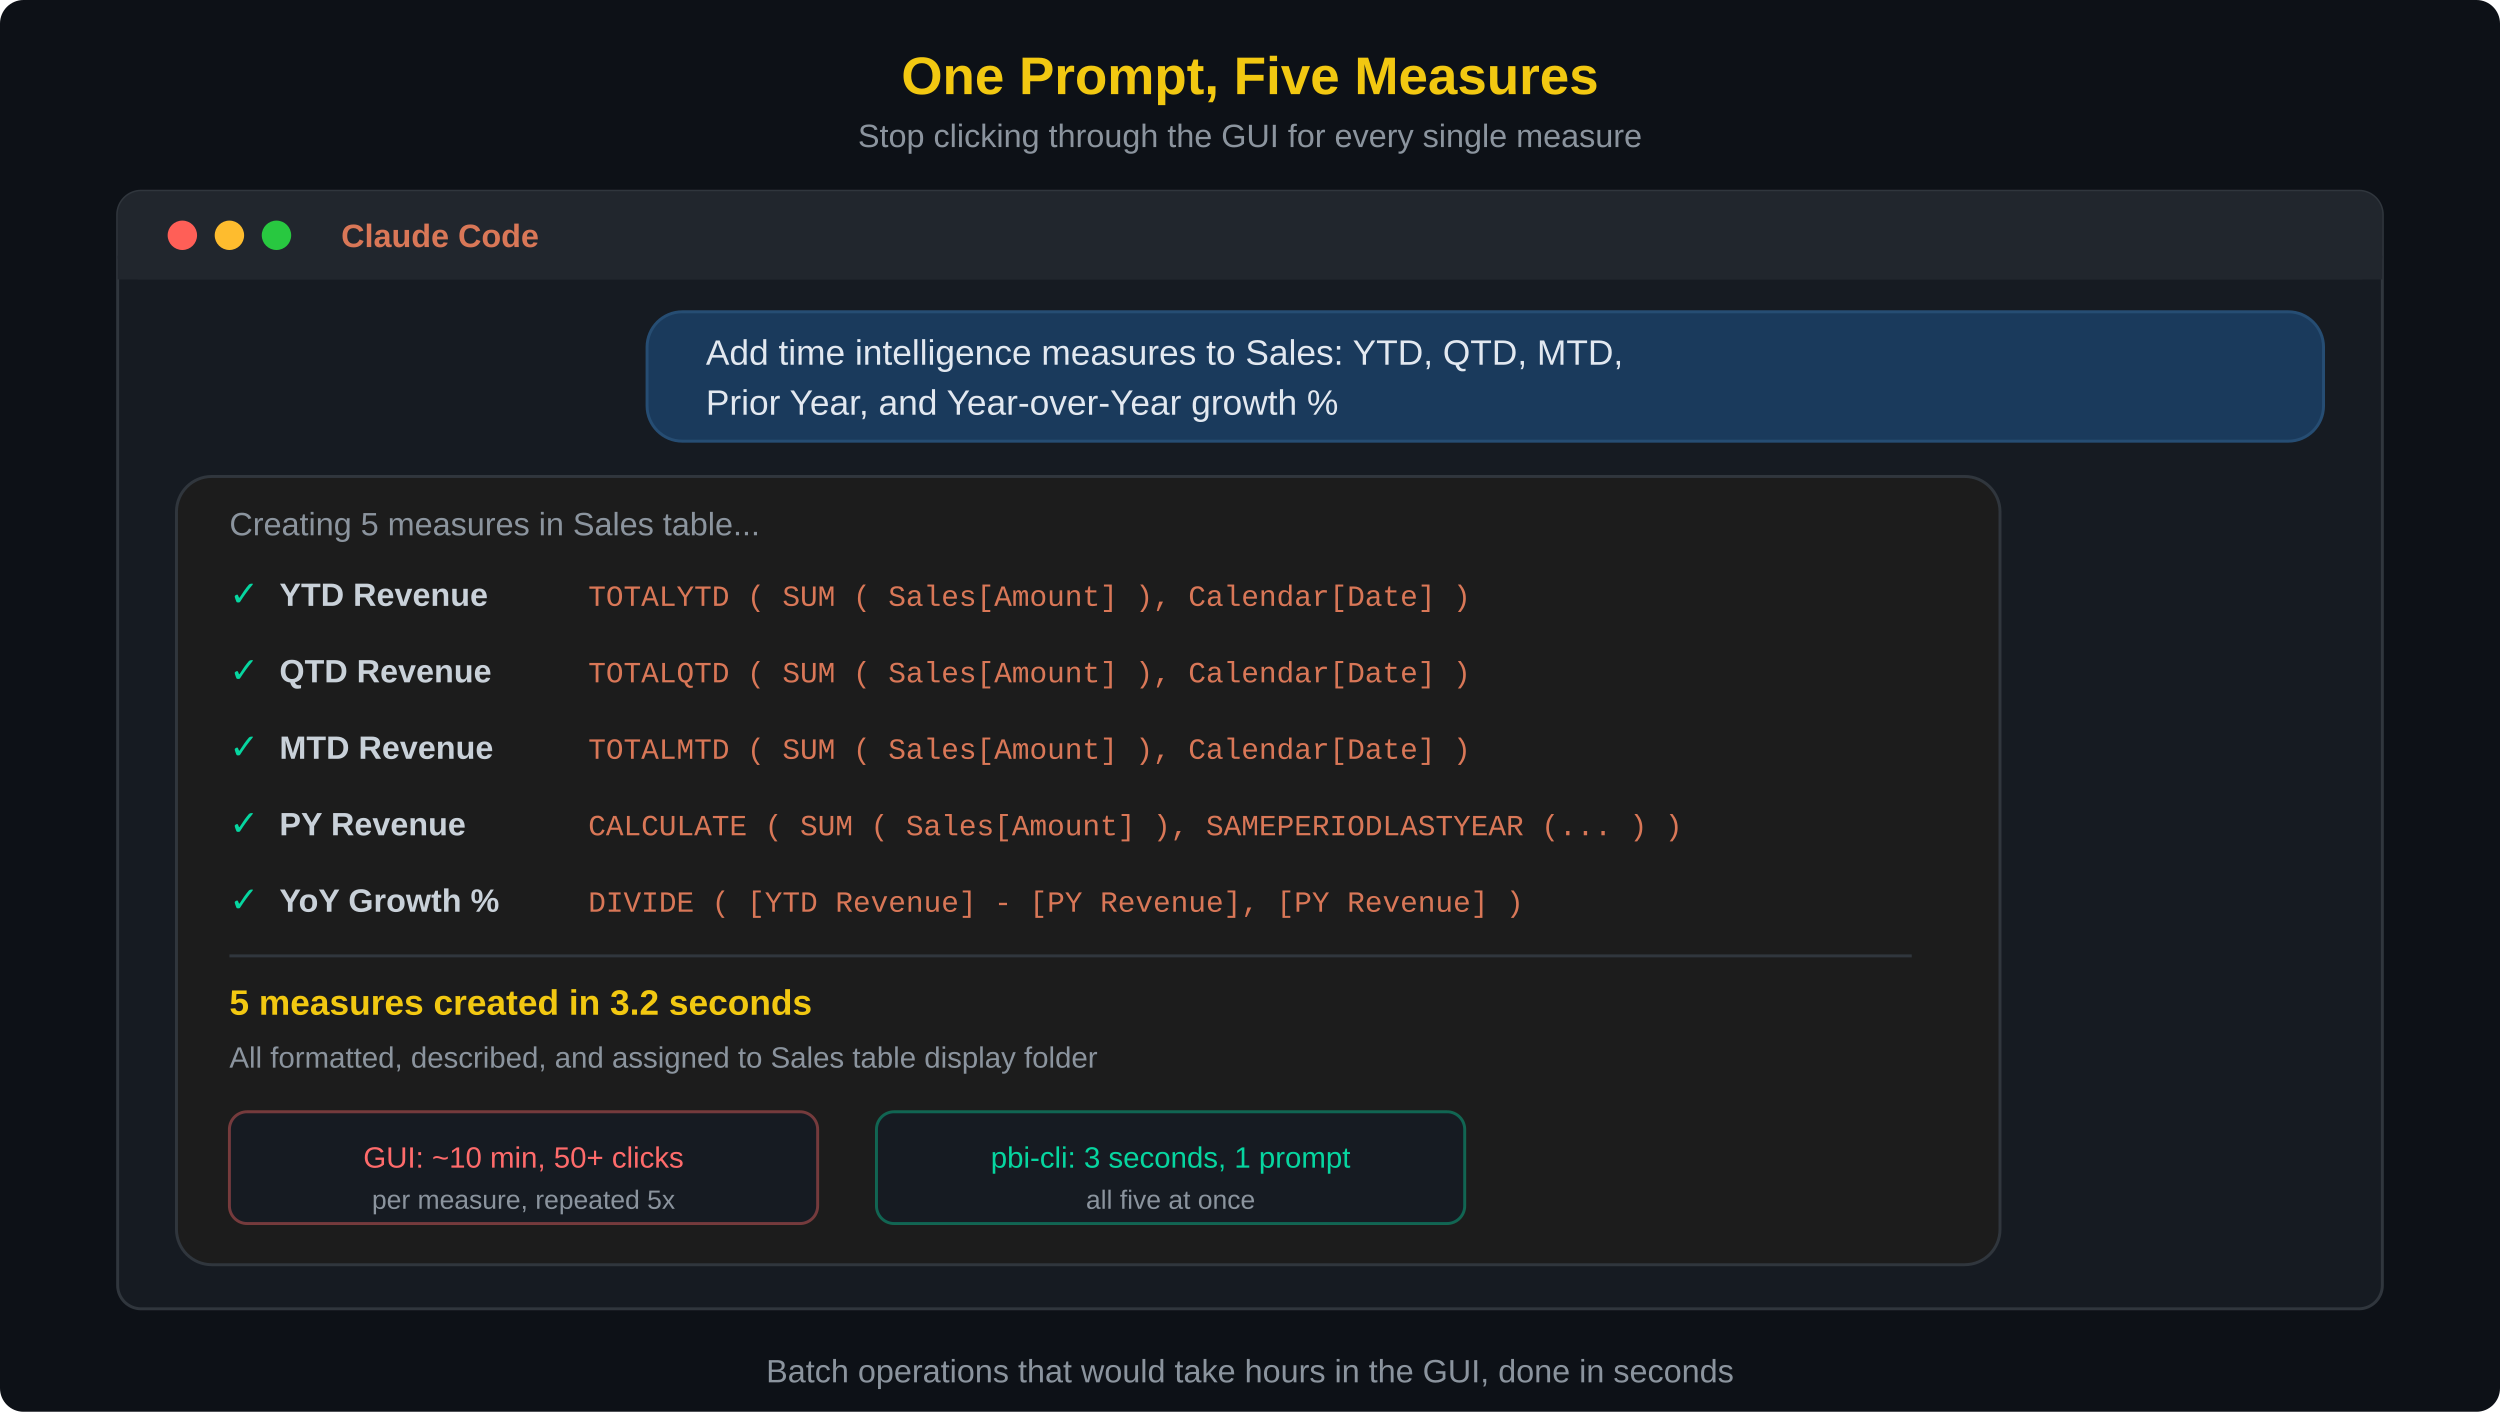
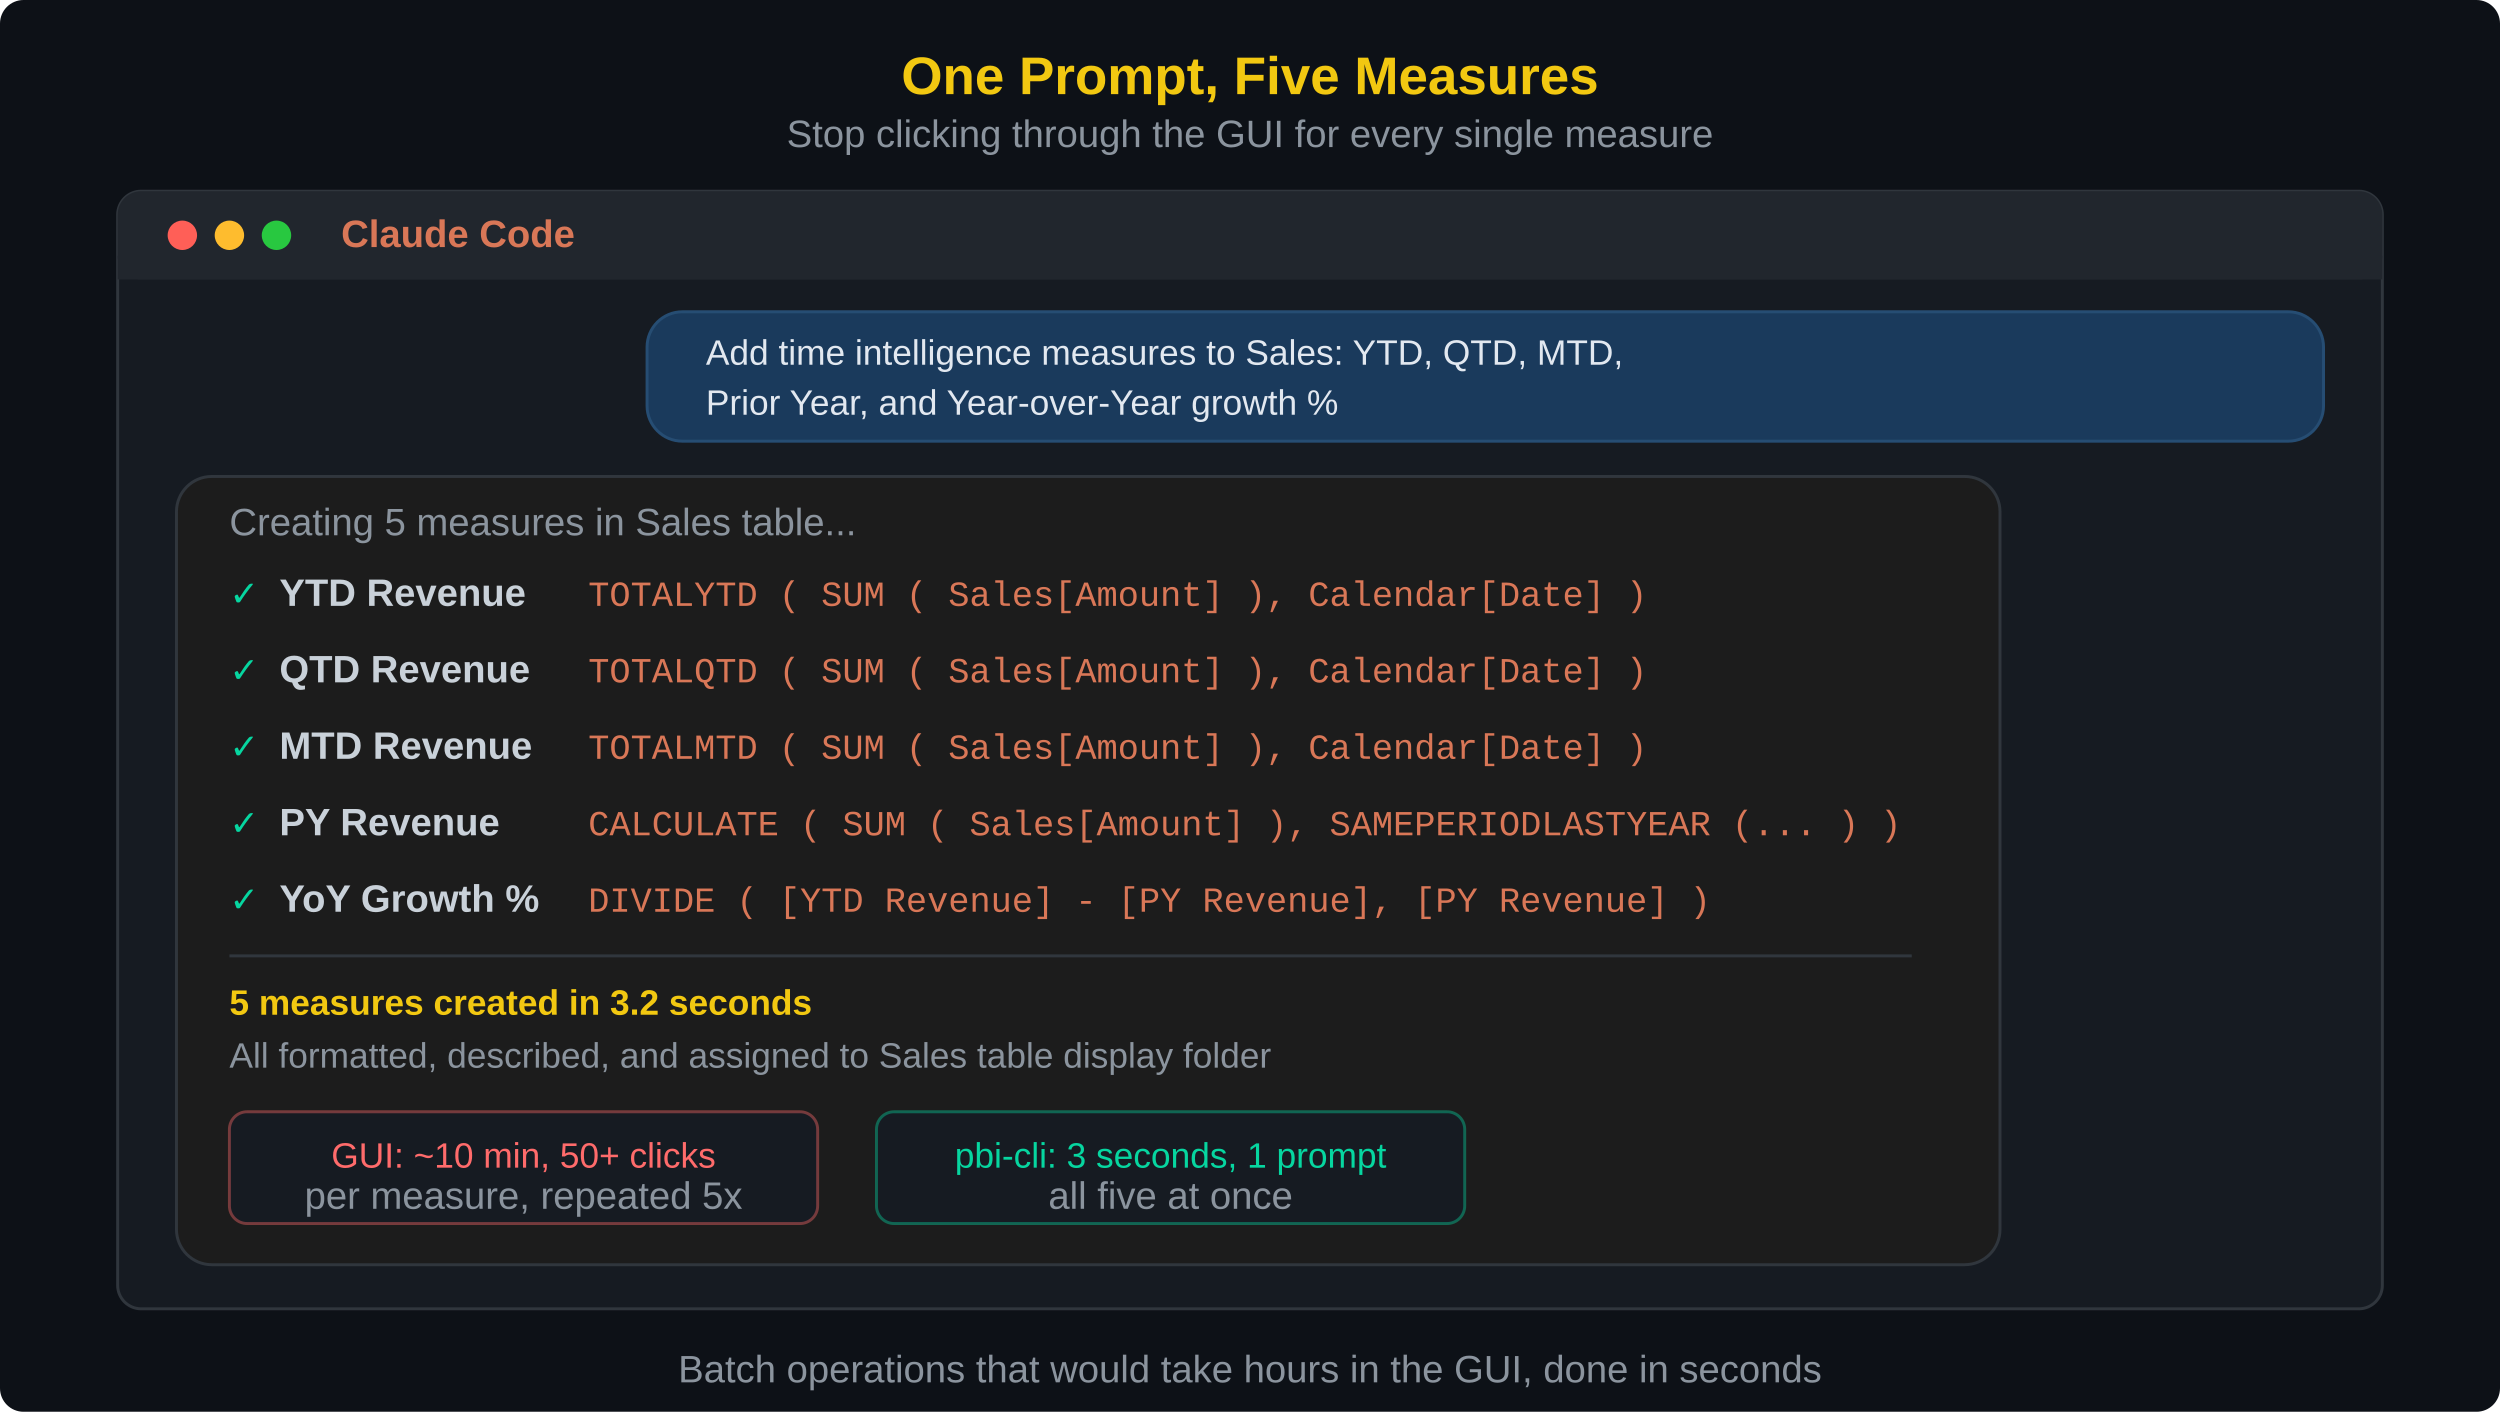
<svg xmlns="http://www.w3.org/2000/svg" width="850" height="480" viewBox="0 0 850 480">
  <rect width="100%" height="100%" fill="#0d1117" rx="8" />
  <text x="425" y="32" font-family="'Segoe UI', Arial, sans-serif" font-size="18" fill="#F2C811" text-anchor="middle" font-weight="bold">One Prompt, Five Measures</text>
-   <text x="425" y="50" font-family="'Segoe UI', Arial, sans-serif" font-size="11" fill="#8b949e" text-anchor="middle">Stop clicking through the GUI for every single measure</text>
+   <text x="425" y="50" font-family="'Segoe UI', Arial, sans-serif" font-size="13" fill="#8b949e" text-anchor="middle">Stop clicking through the GUI for every single measure</text>
  <rect x="40" y="65" width="770" height="380" rx="8" fill="#161b22" stroke="#30363d" stroke-width="1" />
  <rect x="40" y="65" width="770" height="30" rx="8" fill="#21262d" />
  <rect x="40" y="87" width="770" height="8" fill="#21262d" />
  <circle cx="62" cy="80" r="5" fill="#ff5f57" />
  <circle cx="78" cy="80" r="5" fill="#febc2e" />
  <circle cx="94" cy="80" r="5" fill="#28c840" />
-   <text x="116" y="84" font-family="'Segoe UI', Arial, sans-serif" font-size="11" fill="#d97757" font-weight="bold">Claude Code</text>
+   <text x="116" y="84" font-family="'Segoe UI', Arial, sans-serif" font-size="13" fill="#d97757" font-weight="bold">Claude Code</text>
  <rect x="220" y="106" width="570" height="44" rx="12" fill="#1a3a5c" stroke="#264d73" stroke-width="1" />
  <text x="240" y="124" font-family="'Segoe UI', Arial, sans-serif" font-size="12" fill="#e2e8f0">Add time intelligence measures to Sales: YTD, QTD, MTD,</text>
  <text x="240" y="141" font-family="'Segoe UI', Arial, sans-serif" font-size="12" fill="#e2e8f0">Prior Year, and Year-over-Year growth %</text>
  <rect x="60" y="162" width="620" height="268" rx="12" fill="#1c1c1c" stroke="#30363d" stroke-width="1" />
-   <text x="78" y="182" font-family="'Segoe UI', Arial, sans-serif" font-size="11" fill="#8b949e">Creating 5 measures in Sales table...</text>
+   <text x="78" y="182" font-family="'Segoe UI', Arial, sans-serif" font-size="13" fill="#8b949e">Creating 5 measures in Sales table...</text>
  <text x="78" y="206" font-family="'Segoe UI', Arial, sans-serif" font-size="12" fill="#06d6a0">✓</text>
-   <text x="95" y="206" font-family="'Segoe UI', Arial, sans-serif" font-size="11" fill="#c9d1d9" font-weight="bold">YTD Revenue</text>
-   <text x="200" y="206" font-family="'Courier New', Courier, monospace" font-size="10" fill="#d97757">TOTALYTD ( SUM ( Sales[Amount] ), Calendar[Date] )</text>
+   <text x="95" y="206" font-family="'Segoe UI', Arial, sans-serif" font-size="13" fill="#c9d1d9" font-weight="bold">YTD Revenue</text>
+   <text x="200" y="206" font-family="'Courier New', Courier, monospace" font-size="12" fill="#d97757">TOTALYTD ( SUM ( Sales[Amount] ), Calendar[Date] )</text>
  <text x="78" y="232" font-family="'Segoe UI', Arial, sans-serif" font-size="12" fill="#06d6a0">✓</text>
-   <text x="95" y="232" font-family="'Segoe UI', Arial, sans-serif" font-size="11" fill="#c9d1d9" font-weight="bold">QTD Revenue</text>
-   <text x="200" y="232" font-family="'Courier New', Courier, monospace" font-size="10" fill="#d97757">TOTALQTD ( SUM ( Sales[Amount] ), Calendar[Date] )</text>
+   <text x="95" y="232" font-family="'Segoe UI', Arial, sans-serif" font-size="13" fill="#c9d1d9" font-weight="bold">QTD Revenue</text>
+   <text x="200" y="232" font-family="'Courier New', Courier, monospace" font-size="12" fill="#d97757">TOTALQTD ( SUM ( Sales[Amount] ), Calendar[Date] )</text>
  <text x="78" y="258" font-family="'Segoe UI', Arial, sans-serif" font-size="12" fill="#06d6a0">✓</text>
-   <text x="95" y="258" font-family="'Segoe UI', Arial, sans-serif" font-size="11" fill="#c9d1d9" font-weight="bold">MTD Revenue</text>
-   <text x="200" y="258" font-family="'Courier New', Courier, monospace" font-size="10" fill="#d97757">TOTALMTD ( SUM ( Sales[Amount] ), Calendar[Date] )</text>
+   <text x="95" y="258" font-family="'Segoe UI', Arial, sans-serif" font-size="13" fill="#c9d1d9" font-weight="bold">MTD Revenue</text>
+   <text x="200" y="258" font-family="'Courier New', Courier, monospace" font-size="12" fill="#d97757">TOTALMTD ( SUM ( Sales[Amount] ), Calendar[Date] )</text>
  <text x="78" y="284" font-family="'Segoe UI', Arial, sans-serif" font-size="12" fill="#06d6a0">✓</text>
-   <text x="95" y="284" font-family="'Segoe UI', Arial, sans-serif" font-size="11" fill="#c9d1d9" font-weight="bold">PY Revenue</text>
-   <text x="200" y="284" font-family="'Courier New', Courier, monospace" font-size="10" fill="#d97757">CALCULATE ( SUM ( Sales[Amount] ), SAMEPERIODLASTYEAR (... ) )</text>
+   <text x="95" y="284" font-family="'Segoe UI', Arial, sans-serif" font-size="13" fill="#c9d1d9" font-weight="bold">PY Revenue</text>
+   <text x="200" y="284" font-family="'Courier New', Courier, monospace" font-size="12" fill="#d97757">CALCULATE ( SUM ( Sales[Amount] ), SAMEPERIODLASTYEAR (... ) )</text>
  <text x="78" y="310" font-family="'Segoe UI', Arial, sans-serif" font-size="12" fill="#06d6a0">✓</text>
-   <text x="95" y="310" font-family="'Segoe UI', Arial, sans-serif" font-size="11" fill="#c9d1d9" font-weight="bold">YoY Growth %</text>
-   <text x="200" y="310" font-family="'Courier New', Courier, monospace" font-size="10" fill="#d97757">DIVIDE ( [YTD Revenue] - [PY Revenue], [PY Revenue] )</text>
+   <text x="95" y="310" font-family="'Segoe UI', Arial, sans-serif" font-size="13" fill="#c9d1d9" font-weight="bold">YoY Growth %</text>
+   <text x="200" y="310" font-family="'Courier New', Courier, monospace" font-size="12" fill="#d97757">DIVIDE ( [YTD Revenue] - [PY Revenue], [PY Revenue] )</text>
  <line x1="78" y1="325" x2="650" y2="325" stroke="#30363d" stroke-width="1" />
  <text x="78" y="345" font-family="'Segoe UI', Arial, sans-serif" font-size="12" fill="#F2C811" font-weight="bold">5 measures created in 3.2 seconds</text>
-   <text x="78" y="363" font-family="'Segoe UI', Arial, sans-serif" font-size="10" fill="#8b949e">All formatted, described, and assigned to Sales table display folder</text>
+   <text x="78" y="363" font-family="'Segoe UI', Arial, sans-serif" font-size="12" fill="#8b949e">All formatted, described, and assigned to Sales table display folder</text>
  <rect x="78" y="378" width="200" height="38" rx="6" fill="#161b22" stroke="#ff6b6b" stroke-opacity="0.4" />
-   <text x="178" y="397" font-family="'Segoe UI', Arial, sans-serif" font-size="10" fill="#ff6b6b" text-anchor="middle">GUI: ~10 min, 50+ clicks</text>
-   <text x="178" y="411" font-family="'Segoe UI', Arial, sans-serif" font-size="9" fill="#8b949e" text-anchor="middle">per measure, repeated 5x</text>
+   <text x="178" y="397" font-family="'Segoe UI', Arial, sans-serif" font-size="12" fill="#ff6b6b" text-anchor="middle">GUI: ~10 min, 50+ clicks</text>
+   <text x="178" y="411" font-family="'Segoe UI', Arial, sans-serif" font-size="13" fill="#8b949e" text-anchor="middle">per measure, repeated 5x</text>
  <rect x="298" y="378" width="200" height="38" rx="6" fill="#161b22" stroke="#06d6a0" stroke-opacity="0.4" />
-   <text x="398" y="397" font-family="'Segoe UI', Arial, sans-serif" font-size="10" fill="#06d6a0" text-anchor="middle">pbi-cli: 3 seconds, 1 prompt</text>
-   <text x="398" y="411" font-family="'Segoe UI', Arial, sans-serif" font-size="9" fill="#8b949e" text-anchor="middle">all five at once</text>
-   <text x="425" y="470" font-family="'Segoe UI', Arial, sans-serif" font-size="11" fill="#8b949e" text-anchor="middle">Batch operations that would take hours in the GUI, done in seconds</text>
+   <text x="398" y="397" font-family="'Segoe UI', Arial, sans-serif" font-size="12" fill="#06d6a0" text-anchor="middle">pbi-cli: 3 seconds, 1 prompt</text>
+   <text x="398" y="411" font-family="'Segoe UI', Arial, sans-serif" font-size="13" fill="#8b949e" text-anchor="middle">all five at once</text>
+   <text x="425" y="470" font-family="'Segoe UI', Arial, sans-serif" font-size="13" fill="#8b949e" text-anchor="middle">Batch operations that would take hours in the GUI, done in seconds</text>
</svg>
